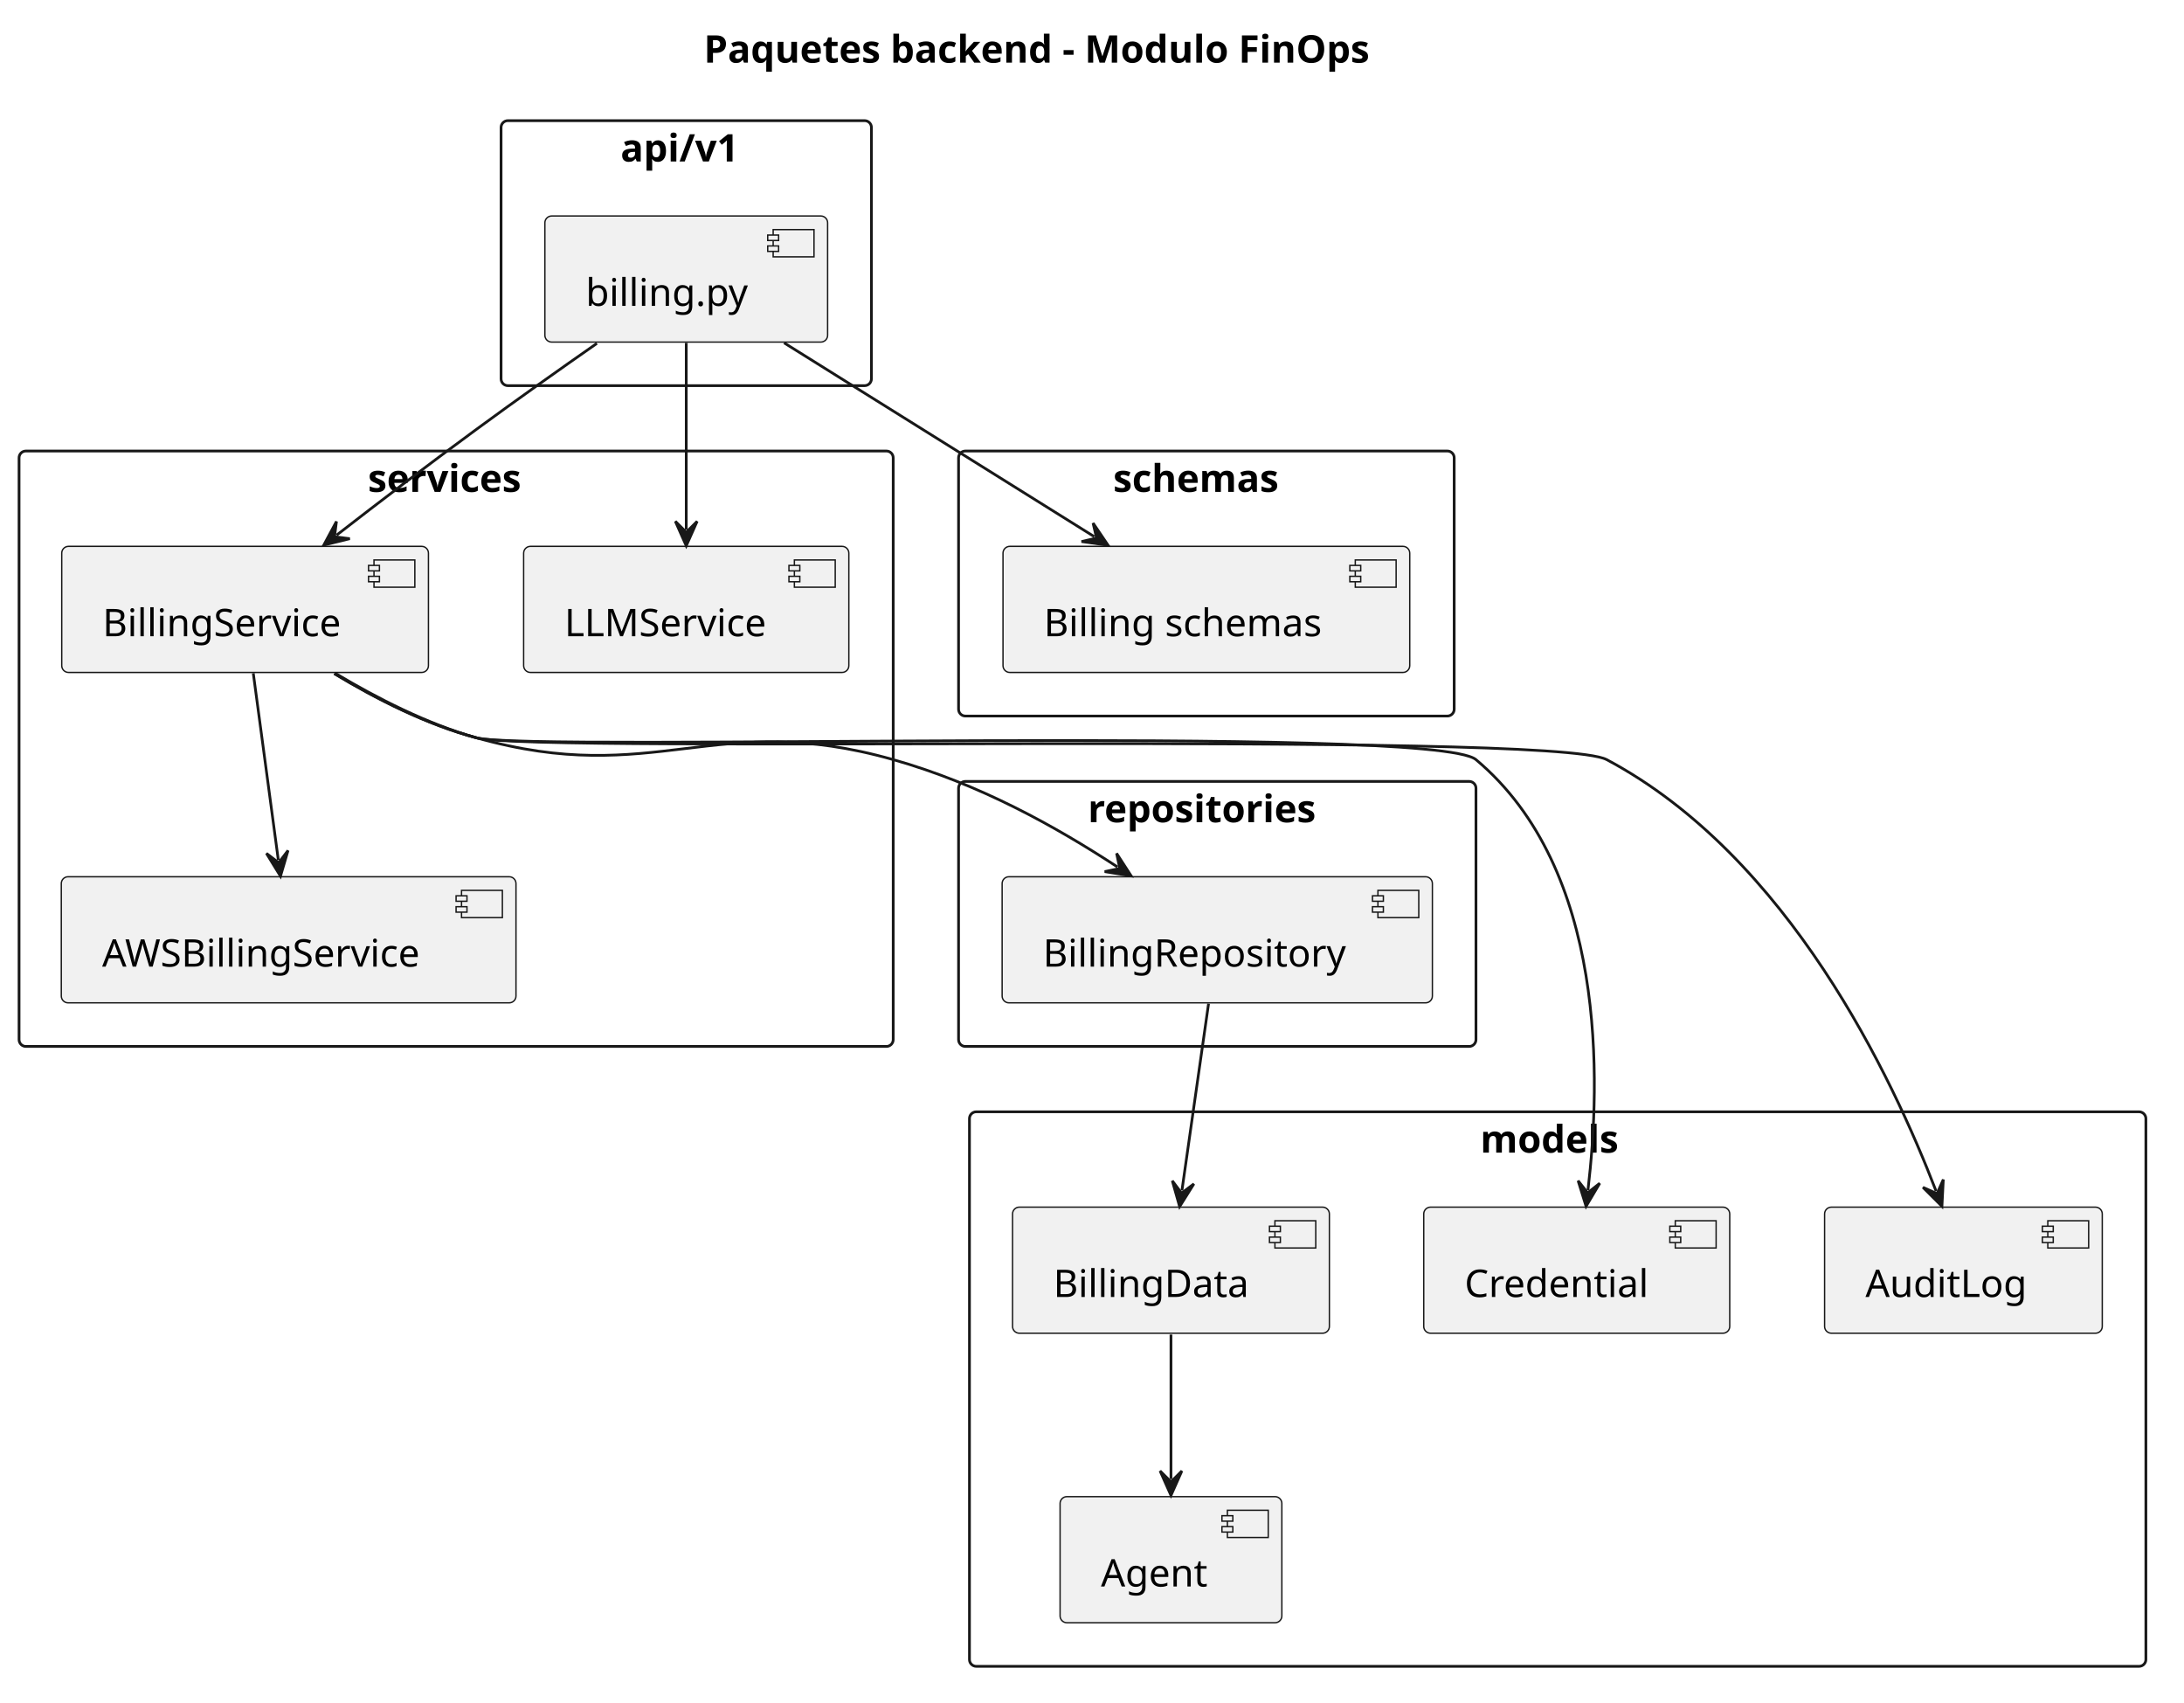
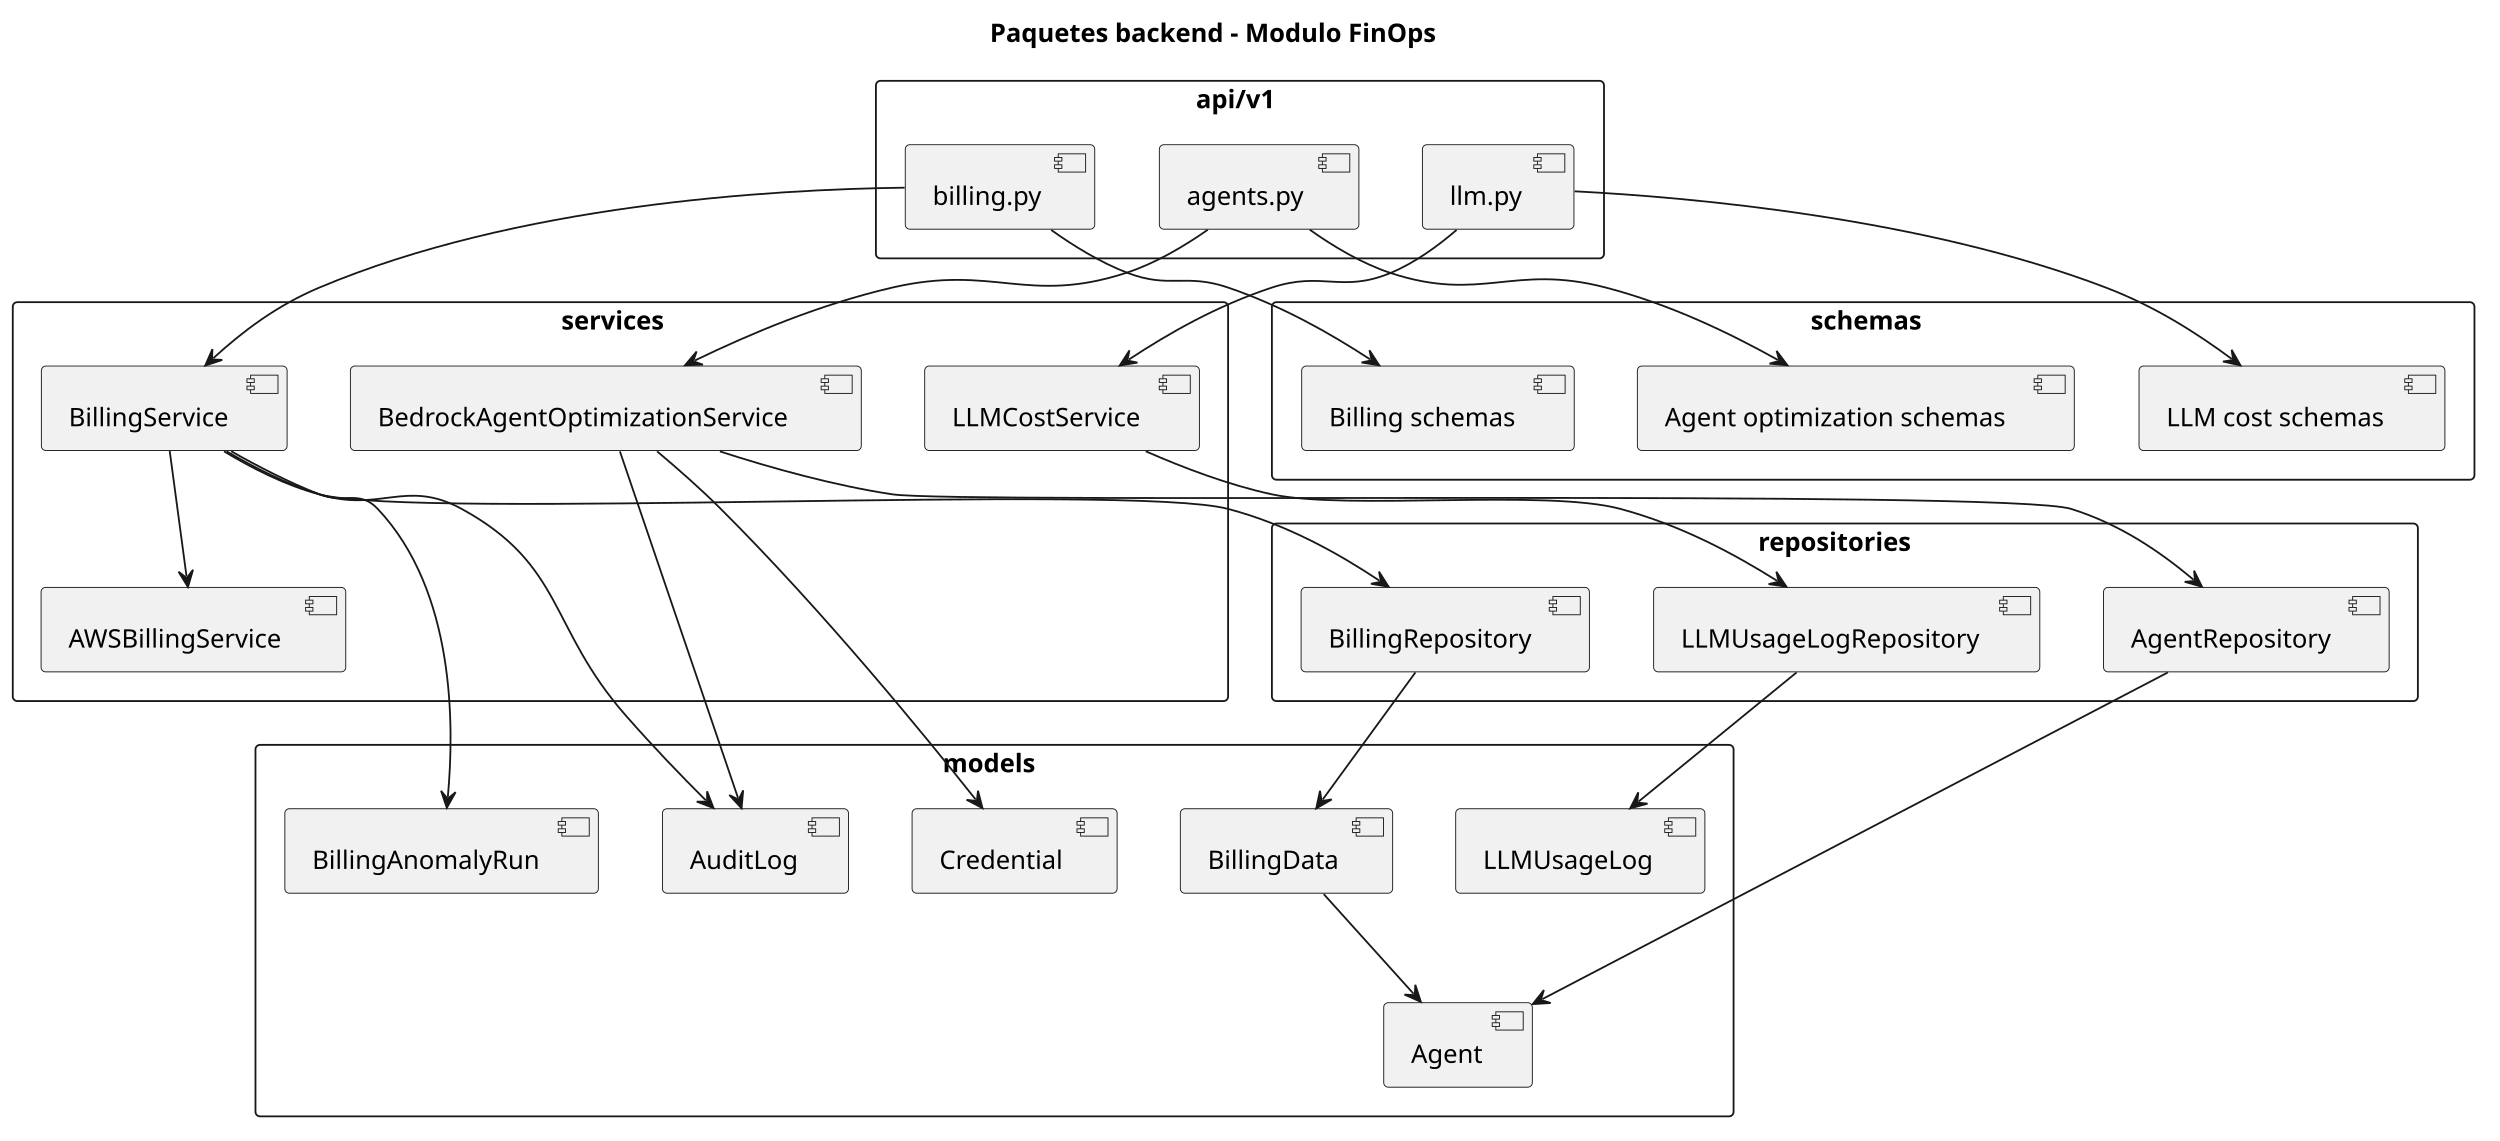
- <svg xmlns="http://www.w3.org/2000/svg" contentStyleType="text/css" data-diagram-type="DESCRIPTION" height="625px" preserveAspectRatio="none" style="width:802px;height:625px;background:#FFFFFF;" version="1.1" viewBox="0 0 802 625" width="802px" zoomAndPan="magnify">
+ <svg xmlns="http://www.w3.org/2000/svg" contentStyleType="text/css" data-diagram-type="DESCRIPTION" height="625px" preserveAspectRatio="none" style="width:1370px;height:625px;background:#FFFFFF;" version="1.1" viewBox="0 0 1370 625" width="1370px" zoomAndPan="magnify">
  <defs />
  <g>
    <g class="title" data-source-line="3">
-       <text fill="#000000" font-family="sans-serif" font-size="14" font-weight="700" lengthAdjust="spacing" textLength="278.12" x="258.44" y="22.995">Paquetes backend - Modulo FinOps</text>
+       <text fill="#000000" font-family="sans-serif" font-size="14" font-weight="700" lengthAdjust="spacing" textLength="278.12" x="542.44" y="22.995">Paquetes backend - Modulo FinOps</text>
    </g>
    <g class="cluster" data-qualified-name="api.v1" data-source-line="5" id="ent0002">
-       <rect fill="none" height="97.29" rx="2.5" ry="2.5" style="stroke:#181818;stroke-width:1;" width="136" x="184" y="44.297" />
-       <text fill="#000000" font-family="sans-serif" font-size="14" font-weight="700" lengthAdjust="spacing" textLength="48.248" x="227.876" y="59.292">api/v1</text>
-     </g>
-     <g class="cluster" data-qualified-name="services" data-source-line="9" id="ent0004">
-       <rect fill="none" height="218.6" rx="2.5" ry="2.5" style="stroke:#181818;stroke-width:1;" width="321" x="7" y="165.587" />
-       <text fill="#000000" font-family="sans-serif" font-size="14" font-weight="700" lengthAdjust="spacing" textLength="64.784" x="135.108" y="180.582">services</text>
-     </g>
-     <g class="cluster" data-qualified-name="repositories" data-source-line="15" id="ent0008">
-       <rect fill="none" height="97.3" rx="2.5" ry="2.5" style="stroke:#181818;stroke-width:1;" width="190" x="352" y="286.887" />
-       <text fill="#000000" font-family="sans-serif" font-size="14" font-weight="700" lengthAdjust="spacing" textLength="95.013" x="399.494" y="301.882">repositories</text>
-     </g>
-     <g class="cluster" data-qualified-name="models" data-source-line="19" id="ent0010">
-       <rect fill="none" height="203.59" rx="2.5" ry="2.5" style="stroke:#181818;stroke-width:1;" width="432" x="356" y="408.187" />
-       <text fill="#000000" font-family="sans-serif" font-size="14" font-weight="700" lengthAdjust="spacing" textLength="56.855" x="543.573" y="423.182">models</text>
-     </g>
-     <g class="cluster" data-qualified-name="schemas" data-source-line="26" id="ent0015">
-       <rect fill="none" height="97.3" rx="2.5" ry="2.5" style="stroke:#181818;stroke-width:1;" width="182" x="352" y="165.587" />
-       <text fill="#000000" font-family="sans-serif" font-size="14" font-weight="700" lengthAdjust="spacing" textLength="68.462" x="408.769" y="180.582">schemas</text>
+       <rect fill="none" height="97.29" rx="2.5" ry="2.5" style="stroke:#181818;stroke-width:1;" width="399" x="480" y="44.297" />
+       <text fill="#000000" font-family="sans-serif" font-size="14" font-weight="700" lengthAdjust="spacing" textLength="48.248" x="655.376" y="59.292">api/v1</text>
+     </g>
+     <g class="cluster" data-qualified-name="services" data-source-line="11" id="ent0006">
+       <rect fill="none" height="218.6" rx="2.5" ry="2.5" style="stroke:#181818;stroke-width:1;" width="666" x="7" y="165.587" />
+       <text fill="#000000" font-family="sans-serif" font-size="14" font-weight="700" lengthAdjust="spacing" textLength="64.784" x="307.608" y="180.582">services</text>
+     </g>
+     <g class="cluster" data-qualified-name="repositories" data-source-line="18" id="ent0011">
+       <rect fill="none" height="97.3" rx="2.5" ry="2.5" style="stroke:#181818;stroke-width:1;" width="628" x="697" y="286.887" />
+       <text fill="#000000" font-family="sans-serif" font-size="14" font-weight="700" lengthAdjust="spacing" textLength="95.013" x="963.494" y="301.882">repositories</text>
+     </g>
+     <g class="cluster" data-qualified-name="models" data-source-line="24" id="ent0015">
+       <rect fill="none" height="203.59" rx="2.5" ry="2.5" style="stroke:#181818;stroke-width:1;" width="810" x="140" y="408.187" />
+       <text fill="#000000" font-family="sans-serif" font-size="14" font-weight="700" lengthAdjust="spacing" textLength="56.855" x="516.573" y="423.182">models</text>
+     </g>
+     <g class="cluster" data-qualified-name="schemas" data-source-line="33" id="ent0022">
+       <rect fill="none" height="97.3" rx="2.5" ry="2.5" style="stroke:#181818;stroke-width:1;" width="659" x="697" y="165.587" />
+       <text fill="#000000" font-family="sans-serif" font-size="14" font-weight="700" lengthAdjust="spacing" textLength="68.462" x="992.269" y="180.582">schemas</text>
    </g>
    <g class="entity" data-qualified-name="api.v1.API" data-source-line="6" id="ent0003">
-       <rect fill="#F1F1F1" height="46.297" rx="2.5" ry="2.5" style="stroke:#181818;stroke-width:0.5;" width="103.827" x="200.09" y="79.297" />
-       <rect fill="#F1F1F1" height="10" style="stroke:#181818;stroke-width:0.5;" width="15" x="283.917" y="84.297" />
-       <rect fill="#F1F1F1" height="2" style="stroke:#181818;stroke-width:0.5;" width="4" x="281.917" y="86.297" />
-       <rect fill="#F1F1F1" height="2" style="stroke:#181818;stroke-width:0.5;" width="4" x="281.917" y="90.297" />
-       <text fill="#000000" font-family="sans-serif" font-size="14" lengthAdjust="spacing" textLength="63.827" x="215.09" y="112.292">billing.py</text>
-     </g>
-     <g class="entity" data-qualified-name="services.Service" data-source-line="10" id="ent0005">
+       <rect fill="#F1F1F1" height="46.297" rx="2.5" ry="2.5" style="stroke:#181818;stroke-width:0.5;" width="103.827" x="496.09" y="79.297" />
+       <rect fill="#F1F1F1" height="10" style="stroke:#181818;stroke-width:0.5;" width="15" x="579.917" y="84.297" />
+       <rect fill="#F1F1F1" height="2" style="stroke:#181818;stroke-width:0.5;" width="4" x="577.917" y="86.297" />
+       <rect fill="#F1F1F1" height="2" style="stroke:#181818;stroke-width:0.5;" width="4" x="577.917" y="90.297" />
+       <text fill="#000000" font-family="sans-serif" font-size="14" lengthAdjust="spacing" textLength="63.827" x="511.09" y="112.292">billing.py</text>
+     </g>
+     <g class="entity" data-qualified-name="api.v1.LLMAPI" data-source-line="7" id="ent0004">
+       <rect fill="#F1F1F1" height="46.297" rx="2.5" ry="2.5" style="stroke:#181818;stroke-width:0.5;" width="83.039" x="779.48" y="79.297" />
+       <rect fill="#F1F1F1" height="10" style="stroke:#181818;stroke-width:0.5;" width="15" x="842.519" y="84.297" />
+       <rect fill="#F1F1F1" height="2" style="stroke:#181818;stroke-width:0.5;" width="4" x="840.519" y="86.297" />
+       <rect fill="#F1F1F1" height="2" style="stroke:#181818;stroke-width:0.5;" width="4" x="840.519" y="90.297" />
+       <text fill="#000000" font-family="sans-serif" font-size="14" lengthAdjust="spacing" textLength="43.039" x="794.48" y="112.292">llm.py</text>
+     </g>
+     <g class="entity" data-qualified-name="api.v1.AgentsAPI" data-source-line="8" id="ent0005">
+       <rect fill="#F1F1F1" height="46.297" rx="2.5" ry="2.5" style="stroke:#181818;stroke-width:0.5;" width="109.357" x="635.32" y="79.297" />
+       <rect fill="#F1F1F1" height="10" style="stroke:#181818;stroke-width:0.5;" width="15" x="724.677" y="84.297" />
+       <rect fill="#F1F1F1" height="2" style="stroke:#181818;stroke-width:0.5;" width="4" x="722.677" y="86.297" />
+       <rect fill="#F1F1F1" height="2" style="stroke:#181818;stroke-width:0.5;" width="4" x="722.677" y="90.297" />
+       <text fill="#000000" font-family="sans-serif" font-size="14" lengthAdjust="spacing" textLength="69.357" x="650.32" y="112.292">agents.py</text>
+     </g>
+     <g class="entity" data-qualified-name="services.Service" data-source-line="12" id="ent0007">
      <rect fill="#F1F1F1" height="46.297" rx="2.5" ry="2.5" style="stroke:#181818;stroke-width:0.5;" width="134.664" x="22.67" y="200.587" />
      <rect fill="#F1F1F1" height="10" style="stroke:#181818;stroke-width:0.5;" width="15" x="137.334" y="205.587" />
      <rect fill="#F1F1F1" height="2" style="stroke:#181818;stroke-width:0.5;" width="4" x="135.334" y="207.587" />
      <rect fill="#F1F1F1" height="2" style="stroke:#181818;stroke-width:0.5;" width="4" x="135.334" y="211.587" />
      <text fill="#000000" font-family="sans-serif" font-size="14" lengthAdjust="spacing" textLength="94.664" x="37.67" y="233.582">BillingService</text>
    </g>
-     <g class="entity" data-qualified-name="services.AWS" data-source-line="11" id="ent0006">
+     <g class="entity" data-qualified-name="services.AWS" data-source-line="13" id="ent0008">
      <rect fill="#F1F1F1" height="46.297" rx="2.5" ry="2.5" style="stroke:#181818;stroke-width:0.5;" width="166.971" x="22.51" y="321.887" />
      <rect fill="#F1F1F1" height="10" style="stroke:#181818;stroke-width:0.5;" width="15" x="169.481" y="326.887" />
      <rect fill="#F1F1F1" height="2" style="stroke:#181818;stroke-width:0.5;" width="4" x="167.481" y="328.887" />
      <rect fill="#F1F1F1" height="2" style="stroke:#181818;stroke-width:0.5;" width="4" x="167.481" y="332.887" />
      <text fill="#000000" font-family="sans-serif" font-size="14" lengthAdjust="spacing" textLength="126.971" x="37.51" y="354.882">AWSBillingService</text>
    </g>
-     <g class="entity" data-qualified-name="services.LLM" data-source-line="12" id="ent0007">
-       <rect fill="#F1F1F1" height="46.297" rx="2.5" ry="2.5" style="stroke:#181818;stroke-width:0.5;" width="119.42" x="192.29" y="200.587" />
-       <rect fill="#F1F1F1" height="10" style="stroke:#181818;stroke-width:0.5;" width="15" x="291.71" y="205.587" />
-       <rect fill="#F1F1F1" height="2" style="stroke:#181818;stroke-width:0.5;" width="4" x="289.71" y="207.587" />
-       <rect fill="#F1F1F1" height="2" style="stroke:#181818;stroke-width:0.5;" width="4" x="289.71" y="211.587" />
-       <text fill="#000000" font-family="sans-serif" font-size="14" lengthAdjust="spacing" textLength="79.42" x="207.29" y="233.582">LLMService</text>
-     </g>
-     <g class="entity" data-qualified-name="repositories.Repo" data-source-line="16" id="ent0009">
-       <rect fill="#F1F1F1" height="46.297" rx="2.5" ry="2.5" style="stroke:#181818;stroke-width:0.5;" width="157.995" x="368" y="321.887" />
-       <rect fill="#F1F1F1" height="10" style="stroke:#181818;stroke-width:0.5;" width="15" x="505.995" y="326.887" />
-       <rect fill="#F1F1F1" height="2" style="stroke:#181818;stroke-width:0.5;" width="4" x="503.995" y="328.887" />
-       <rect fill="#F1F1F1" height="2" style="stroke:#181818;stroke-width:0.5;" width="4" x="503.995" y="332.887" />
-       <text fill="#000000" font-family="sans-serif" font-size="14" lengthAdjust="spacing" textLength="117.995" x="383" y="354.882">BillingRepository</text>
-     </g>
-     <g class="entity" data-qualified-name="models.Model" data-source-line="20" id="ent0011">
-       <rect fill="#F1F1F1" height="46.297" rx="2.5" ry="2.5" style="stroke:#181818;stroke-width:0.5;" width="116.351" x="371.82" y="443.187" />
-       <rect fill="#F1F1F1" height="10" style="stroke:#181818;stroke-width:0.5;" width="15" x="468.171" y="448.187" />
-       <rect fill="#F1F1F1" height="2" style="stroke:#181818;stroke-width:0.5;" width="4" x="466.171" y="450.187" />
-       <rect fill="#F1F1F1" height="2" style="stroke:#181818;stroke-width:0.5;" width="4" x="466.171" y="454.187" />
-       <text fill="#000000" font-family="sans-serif" font-size="14" lengthAdjust="spacing" textLength="76.351" x="386.82" y="476.182">BillingData</text>
-     </g>
-     <g class="entity" data-qualified-name="models.Agent" data-source-line="21" id="ent0012">
-       <rect fill="#F1F1F1" height="46.297" rx="2.5" ry="2.5" style="stroke:#181818;stroke-width:0.5;" width="81.439" x="389.28" y="549.477" />
-       <rect fill="#F1F1F1" height="10" style="stroke:#181818;stroke-width:0.5;" width="15" x="450.719" y="554.477" />
-       <rect fill="#F1F1F1" height="2" style="stroke:#181818;stroke-width:0.5;" width="4" x="448.719" y="556.477" />
-       <rect fill="#F1F1F1" height="2" style="stroke:#181818;stroke-width:0.5;" width="4" x="448.719" y="560.477" />
-       <text fill="#000000" font-family="sans-serif" font-size="14" lengthAdjust="spacing" textLength="41.44" x="404.28" y="582.472">Agent</text>
-     </g>
-     <g class="entity" data-qualified-name="models.Credential" data-source-line="22" id="ent0013">
-       <rect fill="#F1F1F1" height="46.297" rx="2.5" ry="2.5" style="stroke:#181818;stroke-width:0.5;" width="112.365" x="522.82" y="443.187" />
-       <rect fill="#F1F1F1" height="10" style="stroke:#181818;stroke-width:0.5;" width="15" x="615.185" y="448.187" />
-       <rect fill="#F1F1F1" height="2" style="stroke:#181818;stroke-width:0.5;" width="4" x="613.185" y="450.187" />
-       <rect fill="#F1F1F1" height="2" style="stroke:#181818;stroke-width:0.5;" width="4" x="613.185" y="454.187" />
-       <text fill="#000000" font-family="sans-serif" font-size="14" lengthAdjust="spacing" textLength="72.365" x="537.82" y="476.182">Credential</text>
-     </g>
-     <g class="entity" data-qualified-name="models.Audit" data-source-line="23" id="ent0014">
-       <rect fill="#F1F1F1" height="46.297" rx="2.5" ry="2.5" style="stroke:#181818;stroke-width:0.5;" width="101.968" x="670.02" y="443.187" />
-       <rect fill="#F1F1F1" height="10" style="stroke:#181818;stroke-width:0.5;" width="15" x="751.988" y="448.187" />
-       <rect fill="#F1F1F1" height="2" style="stroke:#181818;stroke-width:0.5;" width="4" x="749.988" y="450.187" />
-       <rect fill="#F1F1F1" height="2" style="stroke:#181818;stroke-width:0.5;" width="4" x="749.988" y="454.187" />
-       <text fill="#000000" font-family="sans-serif" font-size="14" lengthAdjust="spacing" textLength="61.968" x="685.02" y="476.182">AuditLog</text>
-     </g>
-     <g class="entity" data-qualified-name="schemas.Schemas" data-source-line="27" id="ent0016">
-       <rect fill="#F1F1F1" height="46.297" rx="2.5" ry="2.5" style="stroke:#181818;stroke-width:0.5;" width="149.361" x="368.32" y="200.587" />
-       <rect fill="#F1F1F1" height="10" style="stroke:#181818;stroke-width:0.5;" width="15" x="497.681" y="205.587" />
-       <rect fill="#F1F1F1" height="2" style="stroke:#181818;stroke-width:0.5;" width="4" x="495.681" y="207.587" />
-       <rect fill="#F1F1F1" height="2" style="stroke:#181818;stroke-width:0.5;" width="4" x="495.681" y="211.587" />
-       <text fill="#000000" font-family="sans-serif" font-size="14" lengthAdjust="spacing" textLength="109.361" x="383.32" y="233.582">Billing schemas</text>
-     </g>
-     <g class="link" data-entity-1="ent0003" data-entity-2="ent0005" data-link-type="dependency" data-source-line="30" id="lnk17">
-       <path d="M219.19,126.067 C205.45,135.667 189.36,147.047 175,157.587 C156.12,171.457 139.972,183.78 123.632,196.45" fill="none" id="API-to-Service" style="stroke:#181818;stroke-width:1;" />
-       <polygon fill="#181818" points="118.89,200.127,128.453,197.773,122.841,197.063,123.551,191.451,118.89,200.127" style="stroke:#181818;stroke-width:1;" />
-     </g>
-     <g class="link" data-entity-1="ent0003" data-entity-2="ent0007" data-link-type="dependency" data-source-line="31" id="lnk18">
-       <path d="M252,125.877 C252,147.207 252,173.107 252,194.397" fill="none" id="API-to-LLM" style="stroke:#181818;stroke-width:1;" />
-       <polygon fill="#181818" points="252,200.397,256,191.397,252,195.397,248,191.397,252,200.397" style="stroke:#181818;stroke-width:1;" />
-     </g>
-     <g class="link" data-entity-1="ent0003" data-entity-2="ent0016" data-link-type="dependency" data-source-line="32" id="lnk19">
-       <path d="M287.93,125.877 C321.97,147.137 367.731,175.729 401.821,197.019" fill="none" id="API-to-Schemas" style="stroke:#181818;stroke-width:1;" />
-       <polygon fill="#181818" points="406.91,200.197,401.395,192.037,402.669,197.548,397.158,198.822,406.91,200.197" style="stroke:#181818;stroke-width:1;" />
-     </g>
-     <g class="link" data-entity-1="ent0005" data-entity-2="ent0009" data-link-type="dependency" data-source-line="34" id="lnk20">
-       <path d="M123.25,247.267 C138.37,256.307 156.9,265.787 175,270.887 C240.54,289.367 262.49,260.297 328,278.887 C359.72,287.887 387.317,303.246 410.357,318.296" fill="none" id="Service-to-Repo" style="stroke:#181818;stroke-width:1;" />
-       <polygon fill="#181818" points="415.38,321.577,410.033,313.306,411.194,318.842,405.658,320.004,415.38,321.577" style="stroke:#181818;stroke-width:1;" />
-     </g>
-     <g class="link" data-entity-1="ent0005" data-entity-2="ent0006" data-link-type="dependency" data-source-line="35" id="lnk21">
+     <g class="entity" data-qualified-name="services.LLMCost" data-source-line="14" id="ent0009">
+       <rect fill="#F1F1F1" height="46.297" rx="2.5" ry="2.5" style="stroke:#181818;stroke-width:0.5;" width="150.544" x="506.73" y="200.587" />
+       <rect fill="#F1F1F1" height="10" style="stroke:#181818;stroke-width:0.5;" width="15" x="637.274" y="205.587" />
+       <rect fill="#F1F1F1" height="2" style="stroke:#181818;stroke-width:0.5;" width="4" x="635.274" y="207.587" />
+       <rect fill="#F1F1F1" height="2" style="stroke:#181818;stroke-width:0.5;" width="4" x="635.274" y="211.587" />
+       <text fill="#000000" font-family="sans-serif" font-size="14" lengthAdjust="spacing" textLength="110.544" x="521.73" y="233.582">LLMCostService</text>
+     </g>
+     <g class="entity" data-qualified-name="services.Optimization" data-source-line="15" id="ent0010">
+       <rect fill="#F1F1F1" height="46.297" rx="2.5" ry="2.5" style="stroke:#181818;stroke-width:0.5;" width="279.969" x="192.02" y="200.587" />
+       <rect fill="#F1F1F1" height="10" style="stroke:#181818;stroke-width:0.5;" width="15" x="451.989" y="205.587" />
+       <rect fill="#F1F1F1" height="2" style="stroke:#181818;stroke-width:0.5;" width="4" x="449.989" y="207.587" />
+       <rect fill="#F1F1F1" height="2" style="stroke:#181818;stroke-width:0.5;" width="4" x="449.989" y="211.587" />
+       <text fill="#000000" font-family="sans-serif" font-size="14" lengthAdjust="spacing" textLength="239.969" x="207.02" y="233.582">BedrockAgentOptimizationService</text>
+     </g>
+     <g class="entity" data-qualified-name="repositories.Repo" data-source-line="19" id="ent0012">
+       <rect fill="#F1F1F1" height="46.297" rx="2.5" ry="2.5" style="stroke:#181818;stroke-width:0.5;" width="157.995" x="713" y="321.887" />
+       <rect fill="#F1F1F1" height="10" style="stroke:#181818;stroke-width:0.5;" width="15" x="850.995" y="326.887" />
+       <rect fill="#F1F1F1" height="2" style="stroke:#181818;stroke-width:0.5;" width="4" x="848.995" y="328.887" />
+       <rect fill="#F1F1F1" height="2" style="stroke:#181818;stroke-width:0.5;" width="4" x="848.995" y="332.887" />
+       <text fill="#000000" font-family="sans-serif" font-size="14" lengthAdjust="spacing" textLength="117.995" x="728" y="354.882">BillingRepository</text>
+     </g>
+     <g class="entity" data-qualified-name="repositories.LLMRepo" data-source-line="20" id="ent0013">
+       <rect fill="#F1F1F1" height="46.297" rx="2.5" ry="2.5" style="stroke:#181818;stroke-width:0.5;" width="211.623" x="906.19" y="321.887" />
+       <rect fill="#F1F1F1" height="10" style="stroke:#181818;stroke-width:0.5;" width="15" x="1097.813" y="326.887" />
+       <rect fill="#F1F1F1" height="2" style="stroke:#181818;stroke-width:0.5;" width="4" x="1095.813" y="328.887" />
+       <rect fill="#F1F1F1" height="2" style="stroke:#181818;stroke-width:0.5;" width="4" x="1095.813" y="332.887" />
+       <text fill="#000000" font-family="sans-serif" font-size="14" lengthAdjust="spacing" textLength="171.623" x="921.19" y="354.882">LLMUsageLogRepository</text>
+     </g>
+     <g class="entity" data-qualified-name="repositories.AgentRepo" data-source-line="21" id="ent0014">
+       <rect fill="#F1F1F1" height="46.297" rx="2.5" ry="2.5" style="stroke:#181818;stroke-width:0.5;" width="156.512" x="1152.74" y="321.887" />
+       <rect fill="#F1F1F1" height="10" style="stroke:#181818;stroke-width:0.5;" width="15" x="1289.252" y="326.887" />
+       <rect fill="#F1F1F1" height="2" style="stroke:#181818;stroke-width:0.5;" width="4" x="1287.252" y="328.887" />
+       <rect fill="#F1F1F1" height="2" style="stroke:#181818;stroke-width:0.5;" width="4" x="1287.252" y="332.887" />
+       <text fill="#000000" font-family="sans-serif" font-size="14" lengthAdjust="spacing" textLength="116.512" x="1167.74" y="354.882">AgentRepository</text>
+     </g>
+     <g class="entity" data-qualified-name="models.Model" data-source-line="25" id="ent0016">
+       <rect fill="#F1F1F1" height="46.297" rx="2.5" ry="2.5" style="stroke:#181818;stroke-width:0.5;" width="116.351" x="646.82" y="443.187" />
+       <rect fill="#F1F1F1" height="10" style="stroke:#181818;stroke-width:0.5;" width="15" x="743.171" y="448.187" />
+       <rect fill="#F1F1F1" height="2" style="stroke:#181818;stroke-width:0.5;" width="4" x="741.171" y="450.187" />
+       <rect fill="#F1F1F1" height="2" style="stroke:#181818;stroke-width:0.5;" width="4" x="741.171" y="454.187" />
+       <text fill="#000000" font-family="sans-serif" font-size="14" lengthAdjust="spacing" textLength="76.351" x="661.82" y="476.182">BillingData</text>
+     </g>
+     <g class="entity" data-qualified-name="models.Run" data-source-line="26" id="ent0017">
+       <rect fill="#F1F1F1" height="46.297" rx="2.5" ry="2.5" style="stroke:#181818;stroke-width:0.5;" width="171.804" x="156.1" y="443.187" />
+       <rect fill="#F1F1F1" height="10" style="stroke:#181818;stroke-width:0.5;" width="15" x="307.904" y="448.187" />
+       <rect fill="#F1F1F1" height="2" style="stroke:#181818;stroke-width:0.5;" width="4" x="305.904" y="450.187" />
+       <rect fill="#F1F1F1" height="2" style="stroke:#181818;stroke-width:0.5;" width="4" x="305.904" y="454.187" />
+       <text fill="#000000" font-family="sans-serif" font-size="14" lengthAdjust="spacing" textLength="131.804" x="171.1" y="476.182">BillingAnomalyRun</text>
+     </g>
+     <g class="entity" data-qualified-name="models.LLMLog" data-source-line="27" id="ent0018">
+       <rect fill="#F1F1F1" height="46.297" rx="2.5" ry="2.5" style="stroke:#181818;stroke-width:0.5;" width="136.551" x="797.72" y="443.187" />
+       <rect fill="#F1F1F1" height="10" style="stroke:#181818;stroke-width:0.5;" width="15" x="914.271" y="448.187" />
+       <rect fill="#F1F1F1" height="2" style="stroke:#181818;stroke-width:0.5;" width="4" x="912.271" y="450.187" />
+       <rect fill="#F1F1F1" height="2" style="stroke:#181818;stroke-width:0.5;" width="4" x="912.271" y="454.187" />
+       <text fill="#000000" font-family="sans-serif" font-size="14" lengthAdjust="spacing" textLength="96.551" x="812.72" y="476.182">LLMUsageLog</text>
+     </g>
+     <g class="entity" data-qualified-name="models.Agent" data-source-line="28" id="ent0019">
+       <rect fill="#F1F1F1" height="46.297" rx="2.5" ry="2.5" style="stroke:#181818;stroke-width:0.5;" width="81.439" x="758.28" y="549.477" />
+       <rect fill="#F1F1F1" height="10" style="stroke:#181818;stroke-width:0.5;" width="15" x="819.72" y="554.477" />
+       <rect fill="#F1F1F1" height="2" style="stroke:#181818;stroke-width:0.5;" width="4" x="817.72" y="556.477" />
+       <rect fill="#F1F1F1" height="2" style="stroke:#181818;stroke-width:0.5;" width="4" x="817.72" y="560.477" />
+       <text fill="#000000" font-family="sans-serif" font-size="14" lengthAdjust="spacing" textLength="41.44" x="773.28" y="582.472">Agent</text>
+     </g>
+     <g class="entity" data-qualified-name="models.Credential" data-source-line="29" id="ent0020">
+       <rect fill="#F1F1F1" height="46.297" rx="2.5" ry="2.5" style="stroke:#181818;stroke-width:0.5;" width="112.365" x="499.82" y="443.187" />
+       <rect fill="#F1F1F1" height="10" style="stroke:#181818;stroke-width:0.5;" width="15" x="592.185" y="448.187" />
+       <rect fill="#F1F1F1" height="2" style="stroke:#181818;stroke-width:0.5;" width="4" x="590.185" y="450.187" />
+       <rect fill="#F1F1F1" height="2" style="stroke:#181818;stroke-width:0.5;" width="4" x="590.185" y="454.187" />
+       <text fill="#000000" font-family="sans-serif" font-size="14" lengthAdjust="spacing" textLength="72.365" x="514.82" y="476.182">Credential</text>
+     </g>
+     <g class="entity" data-qualified-name="models.Audit" data-source-line="30" id="ent0021">
+       <rect fill="#F1F1F1" height="46.297" rx="2.5" ry="2.5" style="stroke:#181818;stroke-width:0.5;" width="101.968" x="363.02" y="443.187" />
+       <rect fill="#F1F1F1" height="10" style="stroke:#181818;stroke-width:0.5;" width="15" x="444.988" y="448.187" />
+       <rect fill="#F1F1F1" height="2" style="stroke:#181818;stroke-width:0.5;" width="4" x="442.988" y="450.187" />
+       <rect fill="#F1F1F1" height="2" style="stroke:#181818;stroke-width:0.5;" width="4" x="442.988" y="454.187" />
+       <text fill="#000000" font-family="sans-serif" font-size="14" lengthAdjust="spacing" textLength="61.968" x="378.02" y="476.182">AuditLog</text>
+     </g>
+     <g class="entity" data-qualified-name="schemas.Schemas" data-source-line="34" id="ent0023">
+       <rect fill="#F1F1F1" height="46.297" rx="2.5" ry="2.5" style="stroke:#181818;stroke-width:0.5;" width="149.361" x="713.32" y="200.587" />
+       <rect fill="#F1F1F1" height="10" style="stroke:#181818;stroke-width:0.5;" width="15" x="842.681" y="205.587" />
+       <rect fill="#F1F1F1" height="2" style="stroke:#181818;stroke-width:0.5;" width="4" x="840.681" y="207.587" />
+       <rect fill="#F1F1F1" height="2" style="stroke:#181818;stroke-width:0.5;" width="4" x="840.681" y="211.587" />
+       <text fill="#000000" font-family="sans-serif" font-size="14" lengthAdjust="spacing" textLength="109.361" x="728.32" y="233.582">Billing schemas</text>
+     </g>
+     <g class="entity" data-qualified-name="schemas.LLMSchemas" data-source-line="35" id="ent0024">
+       <rect fill="#F1F1F1" height="46.297" rx="2.5" ry="2.5" style="stroke:#181818;stroke-width:0.5;" width="167.613" x="1172.19" y="200.587" />
+       <rect fill="#F1F1F1" height="10" style="stroke:#181818;stroke-width:0.5;" width="15" x="1319.803" y="205.587" />
+       <rect fill="#F1F1F1" height="2" style="stroke:#181818;stroke-width:0.5;" width="4" x="1317.803" y="207.587" />
+       <rect fill="#F1F1F1" height="2" style="stroke:#181818;stroke-width:0.5;" width="4" x="1317.803" y="211.587" />
+       <text fill="#000000" font-family="sans-serif" font-size="14" lengthAdjust="spacing" textLength="127.613" x="1187.19" y="233.582">LLM cost schemas</text>
+     </g>
+     <g class="entity" data-qualified-name="schemas.AgentSchemas" data-source-line="36" id="ent0025">
+       <rect fill="#F1F1F1" height="46.297" rx="2.5" ry="2.5" style="stroke:#181818;stroke-width:0.5;" width="239.432" x="897.28" y="200.587" />
+       <rect fill="#F1F1F1" height="10" style="stroke:#181818;stroke-width:0.5;" width="15" x="1116.712" y="205.587" />
+       <rect fill="#F1F1F1" height="2" style="stroke:#181818;stroke-width:0.5;" width="4" x="1114.712" y="207.587" />
+       <rect fill="#F1F1F1" height="2" style="stroke:#181818;stroke-width:0.5;" width="4" x="1114.712" y="211.587" />
+       <text fill="#000000" font-family="sans-serif" font-size="14" lengthAdjust="spacing" textLength="199.432" x="912.28" y="233.582">Agent optimization schemas</text>
+     </g>
+     <g class="link" data-entity-1="ent0003" data-entity-2="ent0007" data-link-type="dependency" data-source-line="39" id="lnk26">
+       <path d="M495.73,102.847 C421.51,103.787 282.63,112.207 175,157.587 C151.36,167.557 132.934,181.665 116.894,196.285" fill="none" id="API-to-Service" style="stroke:#181818;stroke-width:1;" />
+       <polygon fill="#181818" points="112.46,200.327,121.806,197.22,116.155,196.959,116.417,191.308,112.46,200.327" style="stroke:#181818;stroke-width:1;" />
+     </g>
+     <g class="link" data-entity-1="ent0003" data-entity-2="ent0023" data-link-type="dependency" data-source-line="40" id="lnk27">
+       <path d="M576.07,126.037 C588.28,134.747 603.17,143.947 618,149.587 C641.09,158.377 649.63,149.587 673,157.587 C702.74,167.777 728.551,182.444 750.801,196.924" fill="none" id="API-to-Schemas" style="stroke:#181818;stroke-width:1;" />
+       <polygon fill="#181818" points="755.83,200.197,750.468,191.935,751.639,197.47,746.105,198.64,755.83,200.197" style="stroke:#181818;stroke-width:1;" />
+     </g>
+     <g class="link" data-entity-1="ent0004" data-entity-2="ent0009" data-link-type="dependency" data-source-line="41" id="lnk28">
+       <path d="M798.21,126.007 C787.96,134.817 775.21,144.107 762,149.587 C735.11,160.737 724.64,148.467 697,157.587 C666.93,167.517 640.873,182.381 618.623,197.011" fill="none" id="LLMAPI-to-LLMCost" style="stroke:#181818;stroke-width:1;" />
+       <polygon fill="#181818" points="613.61,200.307,623.328,198.704,617.788,197.56,618.932,192.02,613.61,200.307" style="stroke:#181818;stroke-width:1;" />
+     </g>
+     <g class="link" data-entity-1="ent0004" data-entity-2="ent0024" data-link-type="dependency" data-source-line="42" id="lnk29">
+       <path d="M862.89,104.837 C927.42,108.177 1054.14,119.457 1154,157.587 C1180.89,167.857 1203.381,182.235 1222.972,196.685" fill="none" id="LLMAPI-to-LLMSchemas" style="stroke:#181818;stroke-width:1;" />
+       <polygon fill="#181818" points="1227.8,200.247,1222.932,191.685,1223.776,197.279,1218.183,198.124,1227.8,200.247" style="stroke:#181818;stroke-width:1;" />
+     </g>
+     <g class="link" data-entity-1="ent0005" data-entity-2="ent0010" data-link-type="dependency" data-source-line="43" id="lnk30">
+       <path d="M661.86,125.907 C648.95,134.937 632.98,144.417 617,149.587 C562.77,167.147 544.53,144.717 489,157.587 C449.04,166.857 411.592,182.657 380.772,197.547" fill="none" id="AgentsAPI-to-Optimization" style="stroke:#181818;stroke-width:1;" />
+       <polygon fill="#181818" points="375.37,200.157,385.214,199.843,379.872,197.982,381.734,192.64,375.37,200.157" style="stroke:#181818;stroke-width:1;" />
+     </g>
+     <g class="link" data-entity-1="ent0005" data-entity-2="ent0025" data-link-type="dependency" data-source-line="44" id="lnk31">
+       <path d="M717.73,125.867 C730.45,134.897 746.21,144.377 762,149.587 C811.92,166.067 829.15,144.287 880,157.587 C915.42,166.847 947.518,182.348 974.258,197.238" fill="none" id="AgentsAPI-to-AgentSchemas" style="stroke:#181818;stroke-width:1;" />
+       <polygon fill="#181818" points="979.5,200.157,973.583,192.284,975.132,197.724,969.691,199.273,979.5,200.157" style="stroke:#181818;stroke-width:1;" />
+     </g>
+     <g class="link" data-entity-1="ent0007" data-entity-2="ent0012" data-link-type="dependency" data-source-line="46" id="lnk32">
+       <path d="M122.76,247.337 C137.94,256.517 156.65,266.067 175,270.887 C228.53,284.937 619.5,264.737 673,278.887 C705.11,287.377 732.95,302.96 755.97,318.23" fill="none" id="Service-to-Repo" style="stroke:#181818;stroke-width:1;" />
+       <polygon fill="#181818" points="760.97,321.547,755.681,313.239,756.803,318.783,751.259,319.905,760.97,321.547" style="stroke:#181818;stroke-width:1;" />
+     </g>
+     <g class="link" data-entity-1="ent0007" data-entity-2="ent0008" data-link-type="dependency" data-source-line="47" id="lnk33">
      <path d="M93.01,247.177 C95.87,268.507 99.354,294.45 102.204,315.75" fill="none" id="Service-to-AWS" style="stroke:#181818;stroke-width:1;" />
      <polygon fill="#181818" points="103,321.697,105.771,312.246,102.337,316.741,97.842,313.307,103,321.697" style="stroke:#181818;stroke-width:1;" />
    </g>
-     <g class="link" data-entity-1="ent0009" data-entity-2="ent0011" data-link-type="dependency" data-source-line="36" id="lnk22">
-       <path d="M443.8,368.477 C440.76,389.807 437.068,415.757 434.028,437.057" fill="none" id="Repo-to-Model" style="stroke:#181818;stroke-width:1;" />
-       <polygon fill="#181818" points="433.18,442.997,438.411,434.652,433.887,438.047,430.492,433.522,433.18,442.997" style="stroke:#181818;stroke-width:1;" />
-     </g>
-     <g class="link" data-entity-1="ent0011" data-entity-2="ent0012" data-link-type="dependency" data-source-line="37" id="lnk23">
-       <path d="M430,489.967 C430,507.457 430,525.557 430,543.037" fill="none" id="Model-to-Agent" style="stroke:#181818;stroke-width:1;" />
-       <polygon fill="#181818" points="430,549.037,434,540.037,430,544.037,426,540.037,430,549.037" style="stroke:#181818;stroke-width:1;" />
-     </g>
-     <g class="link" data-entity-1="ent0005" data-entity-2="ent0013" data-link-type="dependency" data-source-line="38" id="lnk24">
-       <path d="M122.77,247.287 C137.95,256.457 156.66,266.017 175,270.887 C194.71,276.117 526.38,265.777 542,278.887 C590.15,319.307 587.829,396.858 583.129,436.938" fill="none" id="Service-to-Credential" style="stroke:#181818;stroke-width:1;" />
-       <polygon fill="#181818" points="582.43,442.897,587.451,434.424,583.012,437.931,579.505,433.492,582.43,442.897" style="stroke:#181818;stroke-width:1;" />
-     </g>
-     <g class="link" data-entity-1="ent0005" data-entity-2="ent0014" data-link-type="dependency" data-source-line="39" id="lnk25">
-       <path d="M122.76,247.317 C137.94,256.477 156.66,266.037 175,270.887 C197.29,276.777 569.64,268.057 590,278.887 C657.06,314.557 695.065,395.997 710.955,437.287" fill="none" id="Service-to-Audit" style="stroke:#181818;stroke-width:1;" />
-       <polygon fill="#181818" points="713.11,442.887,713.611,433.051,711.314,438.221,706.144,435.924,713.11,442.887" style="stroke:#181818;stroke-width:1;" />
+     <g class="link" data-entity-1="ent0007" data-entity-2="ent0017" data-link-type="dependency" data-source-line="48" id="lnk34">
+       <path d="M126.68,247.287 C141.32,255.577 158.57,264.487 175,270.887 C188.66,276.207 196.95,268.217 207,278.887 C249.57,324.067 248.978,397.822 245.408,436.732" fill="none" id="Service-to-Run" style="stroke:#181818;stroke-width:1;" />
+       <polygon fill="#181818" points="244.86,442.707,249.666,434.11,245.317,437.728,241.699,433.379,244.86,442.707" style="stroke:#181818;stroke-width:1;" />
+     </g>
+     <g class="link" data-entity-1="ent0007" data-entity-2="ent0021" data-link-type="dependency" data-source-line="49" id="lnk35">
+       <path d="M124.19,247.327 C139.18,256.147 157.35,265.427 175,270.887 C208.29,281.177 222.43,262.157 253,278.887 C309.41,309.767 300.55,343.877 343,392.187 C358.42,409.737 372.566,424.386 386.776,438.586" fill="none" id="Service-to-Audit" style="stroke:#181818;stroke-width:1;" />
+       <polygon fill="#181818" points="391.02,442.827,387.481,433.636,387.483,439.293,381.826,439.295,391.02,442.827" style="stroke:#181818;stroke-width:1;" />
+     </g>
+     <g class="link" data-entity-1="ent0012" data-entity-2="ent0016" data-link-type="dependency" data-source-line="50" id="lnk36">
+       <path d="M775.64,368.477 C760.08,389.807 740.355,416.849 724.825,438.149" fill="none" id="Repo-to-Model" style="stroke:#181818;stroke-width:1;" />
+       <polygon fill="#181818" points="721.29,442.997,729.824,438.081,724.236,438.957,723.36,433.368,721.29,442.997" style="stroke:#181818;stroke-width:1;" />
+     </g>
+     <g class="link" data-entity-1="ent0016" data-entity-2="ent0019" data-link-type="dependency" data-source-line="51" id="lnk37">
+       <path d="M725.4,489.967 C741.16,507.457 758.874,527.099 774.624,544.579" fill="none" id="Model-to-Agent" style="stroke:#181818;stroke-width:1;" />
+       <polygon fill="#181818" points="778.64,549.037,775.587,539.673,775.293,545.322,769.644,545.028,778.64,549.037" style="stroke:#181818;stroke-width:1;" />
+     </g>
+     <g class="link" data-entity-1="ent0009" data-entity-2="ent0013" data-link-type="dependency" data-source-line="53" id="lnk38">
+       <path d="M627.87,247.307 C648.49,256.357 673.44,265.827 697,270.887 C738.53,279.817 846.98,267.847 888,278.887 C920.88,287.727 949.797,303.199 973.857,318.289" fill="none" id="LLMCost-to-LLMRepo" style="stroke:#181818;stroke-width:1;" />
+       <polygon fill="#181818" points="978.94,321.477,973.441,313.306,974.704,318.82,969.19,320.084,978.94,321.477" style="stroke:#181818;stroke-width:1;" />
+     </g>
+     <g class="link" data-entity-1="ent0013" data-entity-2="ent0018" data-link-type="dependency" data-source-line="54" id="lnk39">
+       <path d="M984.54,368.477 C958.44,389.807 924.046,417.9 897.986,439.2" fill="none" id="LLMRepo-to-LLMLog" style="stroke:#181818;stroke-width:1;" />
+       <polygon fill="#181818" points="893.34,442.997,902.84,440.398,897.211,439.833,897.777,434.204,893.34,442.997" style="stroke:#181818;stroke-width:1;" />
+     </g>
+     <g class="link" data-entity-1="ent0010" data-entity-2="ent0014" data-link-type="dependency" data-source-line="56" id="lnk40">
+       <path d="M394.52,247.387 C422.94,256.567 457.25,266.117 489,270.887 C524.49,276.217 1100.76,268.127 1135,278.887 C1162.1,287.397 1183.87,302.444 1202.09,317.704" fill="none" id="Optimization-to-AgentRepo" style="stroke:#181818;stroke-width:1;" />
+       <polygon fill="#181818" points="1206.69,321.557,1202.359,312.712,1202.857,318.346,1197.222,318.845,1206.69,321.557" style="stroke:#181818;stroke-width:1;" />
+     </g>
+     <g class="link" data-entity-1="ent0010" data-entity-2="ent0020" data-link-type="dependency" data-source-line="57" id="lnk41">
+       <path d="M360.08,247.337 C371.28,256.737 384.08,267.987 395,278.887 C450.86,334.617 506.1,402.157 534.68,438.167" fill="none" id="Optimization-to-Credential" style="stroke:#181818;stroke-width:1;" />
+       <polygon fill="#181818" points="538.41,442.867,535.948,433.331,535.302,438.95,529.682,438.304,538.41,442.867" style="stroke:#181818;stroke-width:1;" />
+     </g>
+     <g class="link" data-entity-1="ent0010" data-entity-2="ent0021" data-link-type="dependency" data-source-line="58" id="lnk42">
+       <path d="M339.71,247.377 C355.38,293.347 388.835,391.478 404.435,437.258" fill="none" id="Optimization-to-Audit" style="stroke:#181818;stroke-width:1;" />
+       <polygon fill="#181818" points="406.37,442.937,407.253,433.128,404.757,438.204,399.681,435.708,406.37,442.937" style="stroke:#181818;stroke-width:1;" />
+     </g>
+     <g class="link" data-entity-1="ent0014" data-entity-2="ent0019" data-link-type="dependency" data-source-line="59" id="lnk43">
+       <path d="M1188,368.487 C1104.55,412.067 927.019,504.78 845.249,547.48" fill="none" id="AgentRepo-to-Agent" style="stroke:#181818;stroke-width:1;" />
+       <polygon fill="#181818" points="839.93,550.257,849.759,549.637,844.362,547.942,846.056,542.545,839.93,550.257" style="stroke:#181818;stroke-width:1;" />
    </g>
  </g>
</svg>
